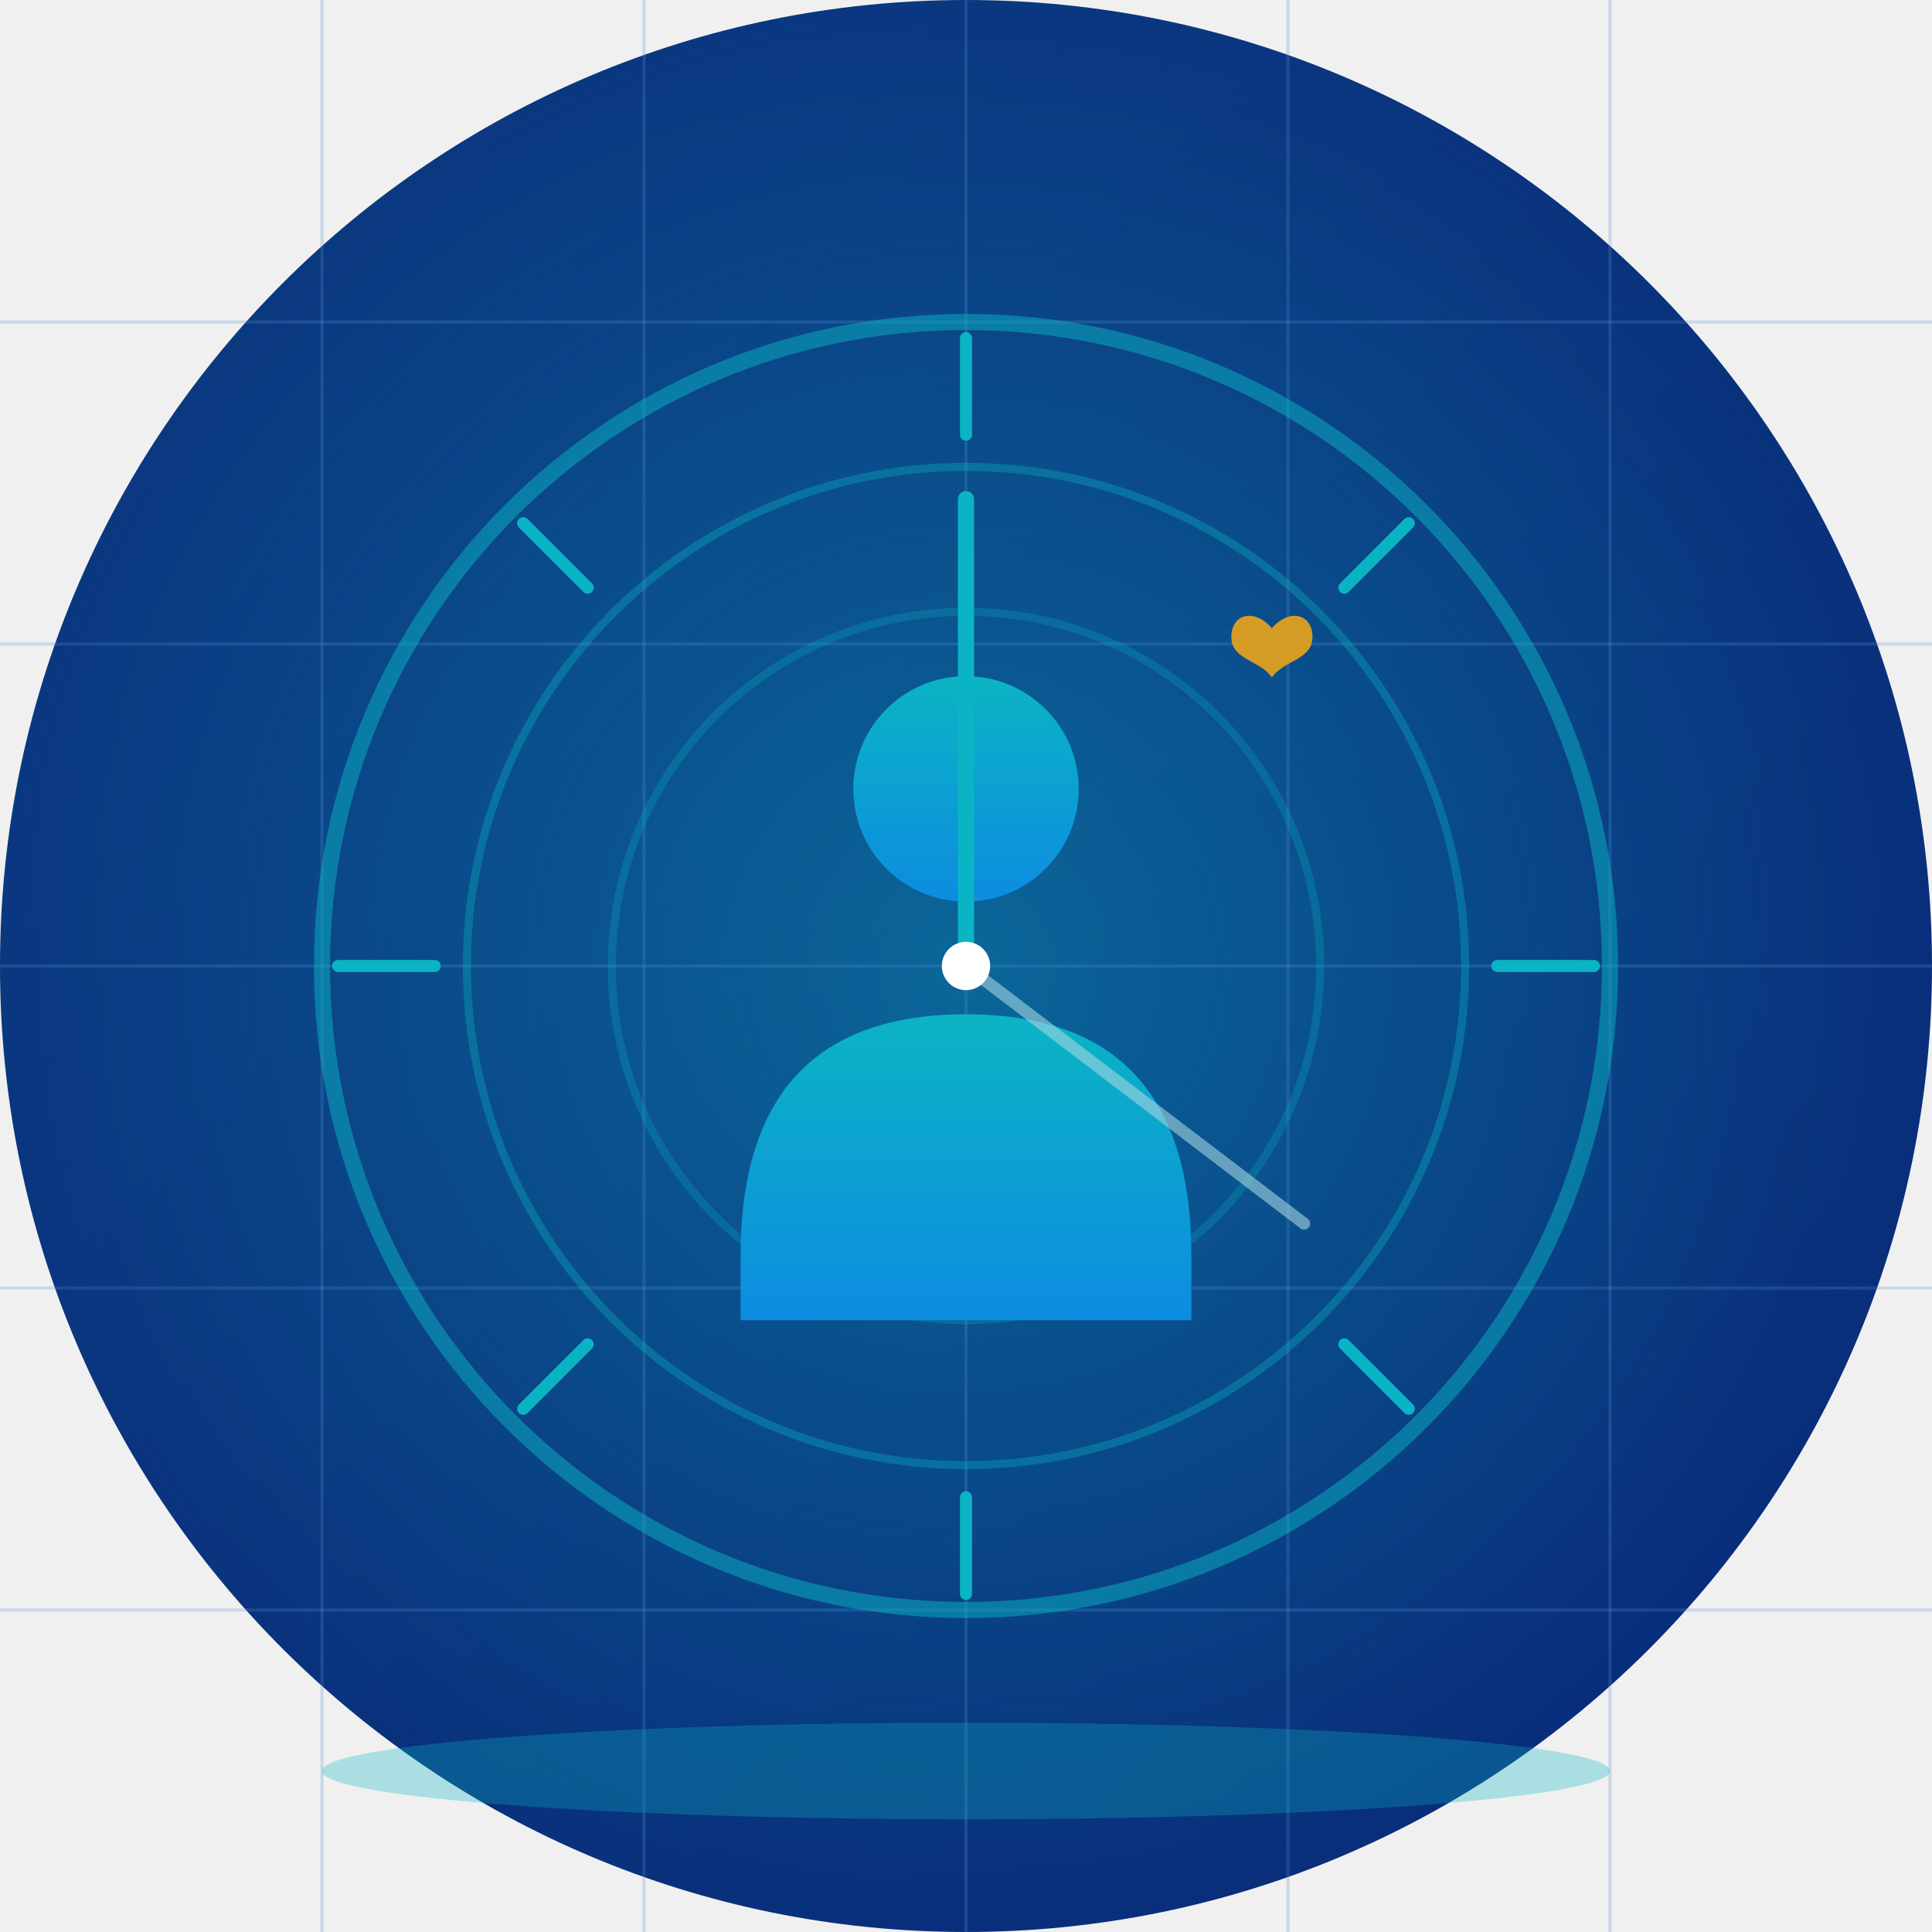
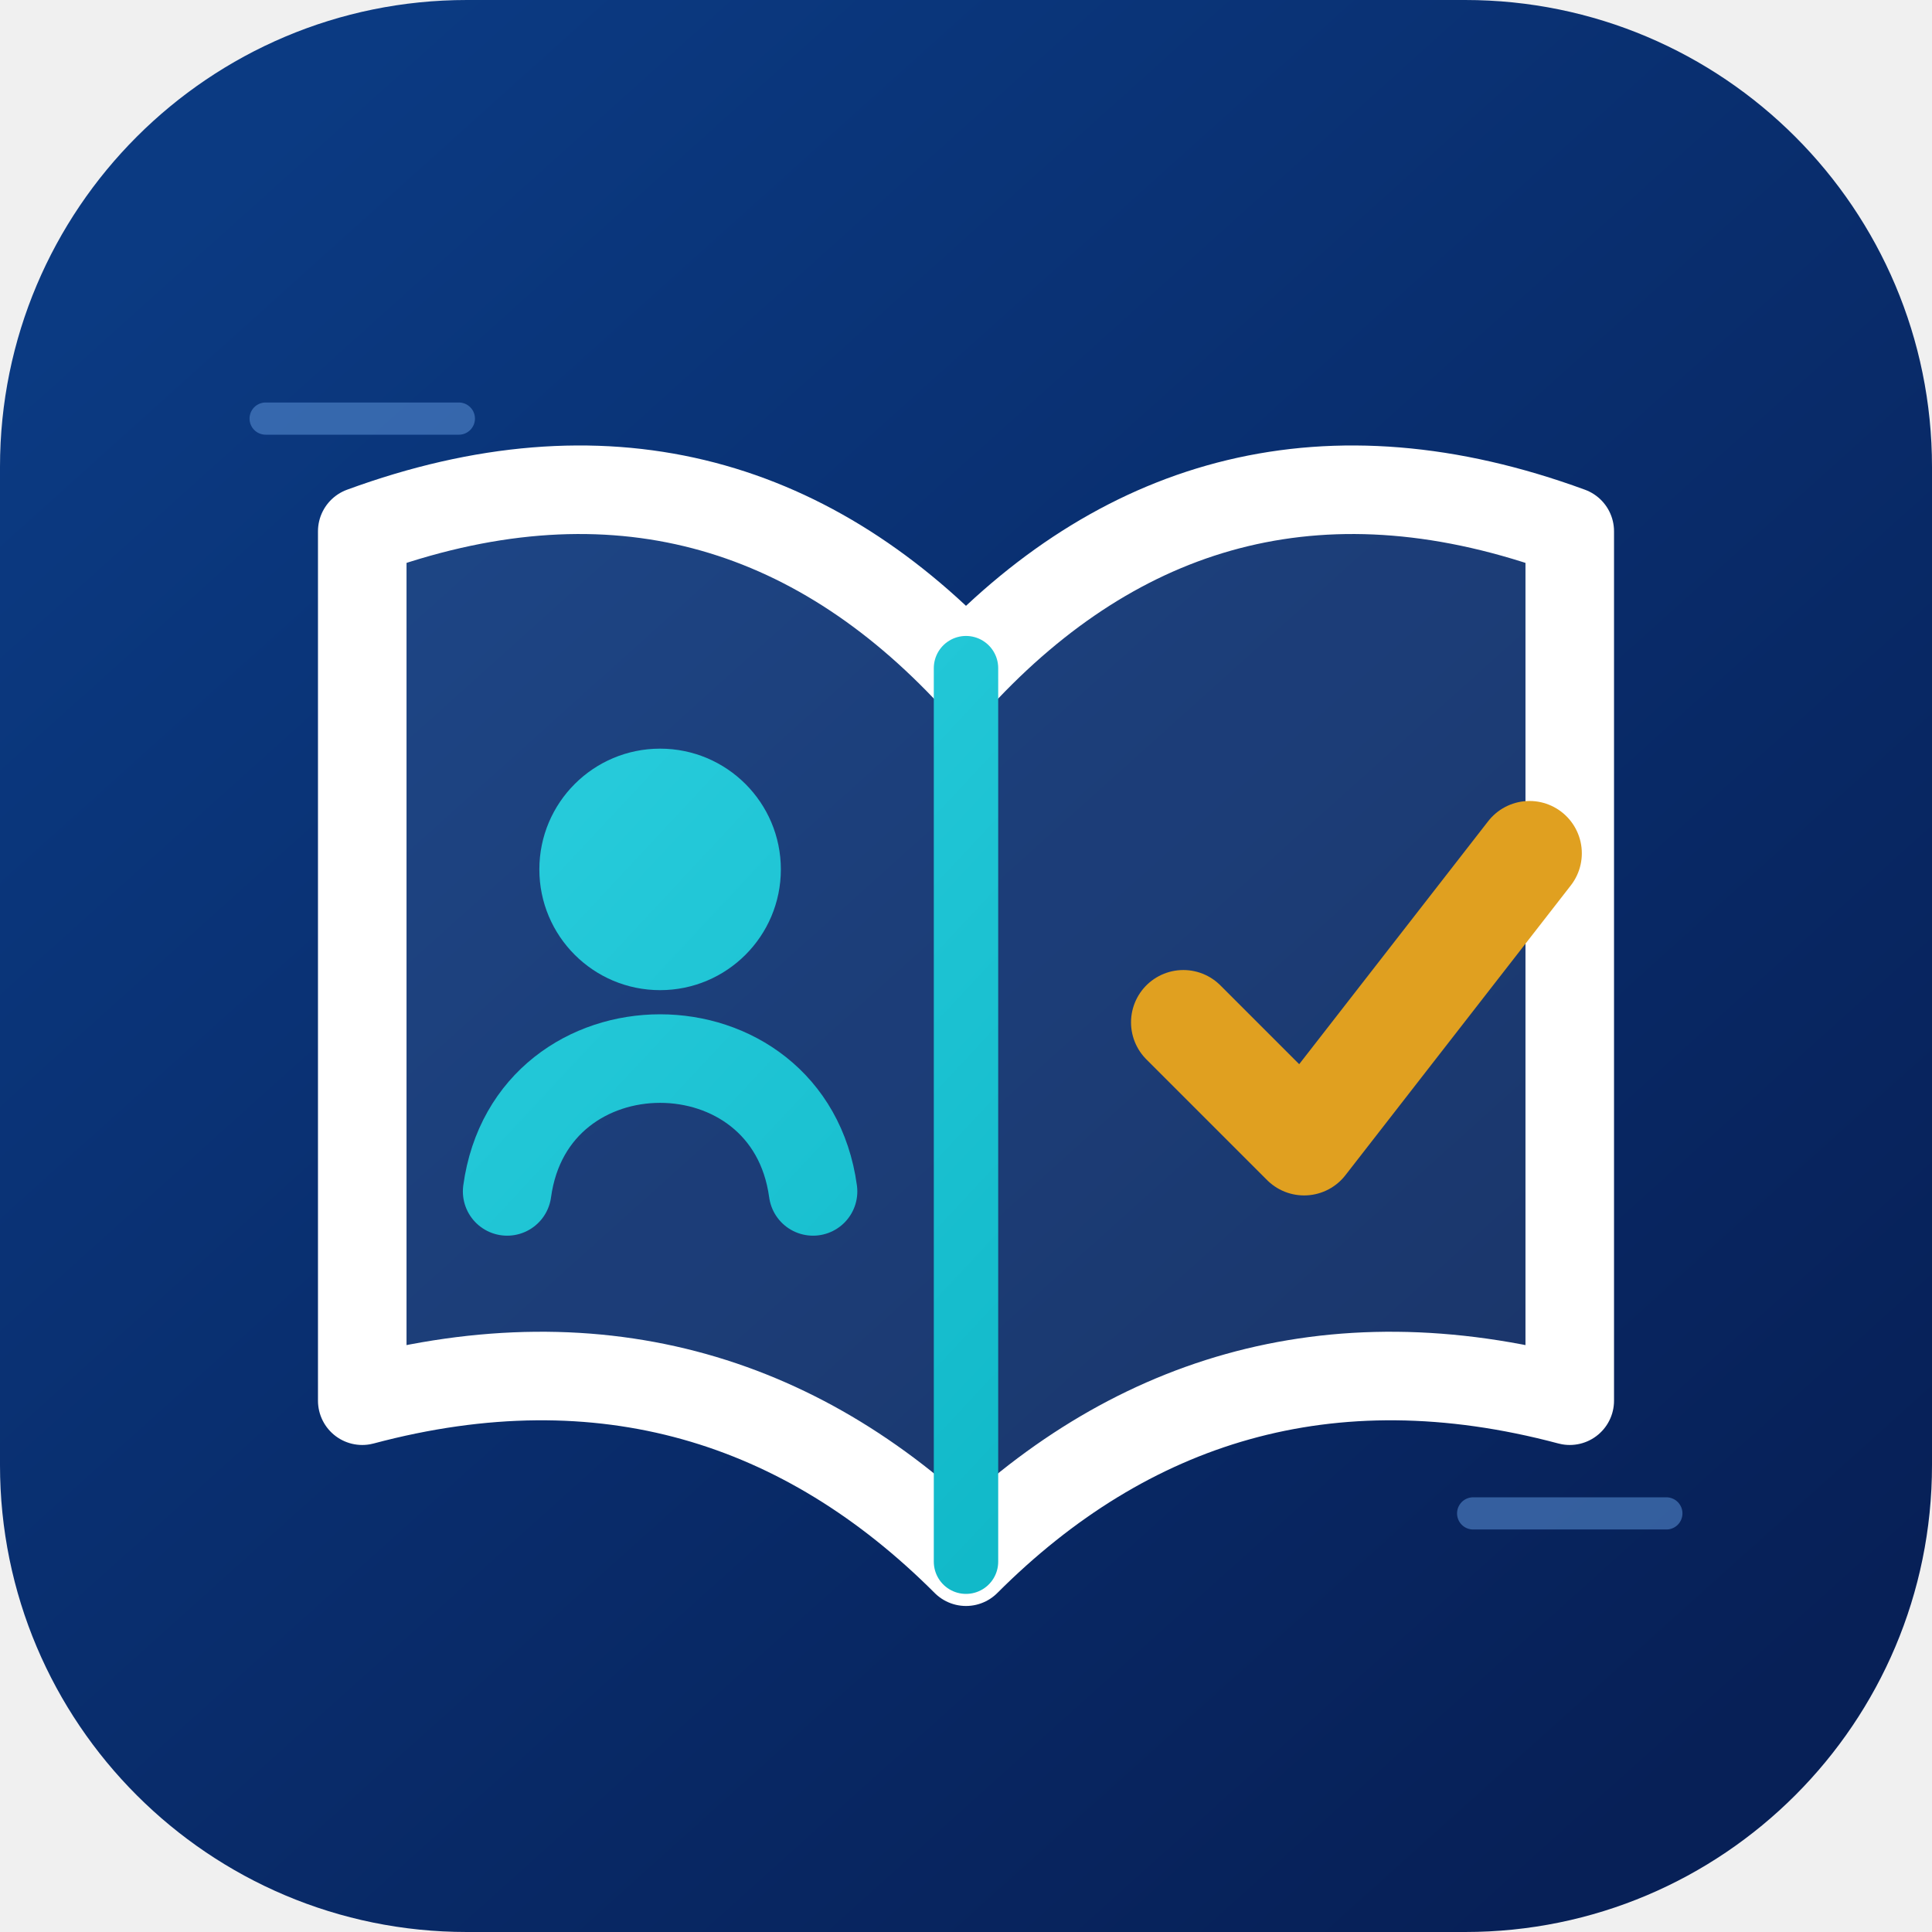
<svg xmlns="http://www.w3.org/2000/svg" viewBox="0 0 240 240" role="img" aria-label="辅导员工作台 Logo">
  <defs>
-     <linearGradient id="bg" x1="0" y1="0" x2="1" y2="1">
-       <stop offset="0%" stop-color="#0b3a82" />
-       <stop offset="100%" stop-color="#082a78" />
+     <linearGradient id="bg" x1="30" y1="20" x2="210" y2="220" gradientUnits="userSpaceOnUse">
+       <stop stop-color="#0b3a82" />
+       <stop offset="1" stop-color="#072057" />
    </linearGradient>
-     <linearGradient id="accent" x1="0" y1="0" x2="0" y2="1">
-       <stop offset="0%" stop-color="#0bb4c4" />
-       <stop offset="100%" stop-color="#0d8ce0" />
+     <linearGradient id="signal" x1="55" y1="68" x2="175" y2="180" gradientUnits="userSpaceOnUse">
+       <stop stop-color="#2dd0e0" />
+       <stop offset="1" stop-color="#0bb4c4" />
    </linearGradient>
-     <radialGradient id="glow" cx="0.5" cy="0.5" r="0.5">
-       <stop offset="0%" stop-color="#0bb4c4" stop-opacity="0.4" />
-       <stop offset="100%" stop-color="#0bb4c4" stop-opacity="0" />
-     </radialGradient>
  </defs>
-   <circle cx="120" cy="120" r="120" fill="url(#bg)" />
-   <circle cx="120" cy="120" r="120" fill="url(#glow)" />
-   <g stroke="#5a90d6" stroke-width="0.4" stroke-opacity="0.25" fill="none">
-     <line x1="0" y1="40" x2="240" y2="40" />
-     <line x1="0" y1="80" x2="240" y2="80" />
-     <line x1="0" y1="120" x2="240" y2="120" />
-     <line x1="0" y1="160" x2="240" y2="160" />
-     <line x1="0" y1="200" x2="240" y2="200" />
-     <line x1="40" y1="0" x2="40" y2="240" />
-     <line x1="80" y1="0" x2="80" y2="240" />
-     <line x1="120" y1="0" x2="120" y2="240" />
-     <line x1="160" y1="0" x2="160" y2="240" />
-     <line x1="200" y1="0" x2="200" y2="240" />
-   </g>
-   <g transform="translate(120, 120)">
-     <circle cx="0" cy="0" r="80" fill="none" stroke="#0bb4c4" stroke-width="2" stroke-opacity="0.5" />
-     <circle cx="0" cy="0" r="62" fill="none" stroke="#0bb4c4" stroke-width="1" stroke-opacity="0.35" />
-     <circle cx="0" cy="0" r="44" fill="none" stroke="#0bb4c4" stroke-width="1" stroke-opacity="0.25" />
-     <g stroke="#0bb4c4" stroke-width="1.5" stroke-linecap="round">
-       <line x1="0" y1="-78" x2="0" y2="-66" />
-       <line x1="55" y1="-55" x2="47" y2="-47" />
-       <line x1="78" y1="0" x2="66" y2="0" />
-       <line x1="55" y1="55" x2="47" y2="47" />
-       <line x1="0" y1="78" x2="0" y2="66" />
-       <line x1="-55" y1="55" x2="-47" y2="47" />
-       <line x1="-78" y1="0" x2="-66" y2="0" />
-       <line x1="-55" y1="-55" x2="-47" y2="-47" />
-     </g>
-     <circle cx="0" cy="-22" r="14" fill="url(#accent)" />
-     <path d="M -28 36 Q -28 6 0 6 Q 28 6 28 36 L 28 44 L -28 44 Z" fill="url(#accent)" />
-     <g transform="translate(38, -38) scale(0.18)">
-       <path d="M 0 12 C -8 0, -28 0, -28 -16 C -28 -32, -12 -36, 0 -22 C 12 -36, 28 -32, 28 -16 C 28 0, 8 0, 0 12 Z" fill="#e0a020" opacity="0.95" />
-     </g>
-     <line x1="0" y1="0" x2="0" y2="-58" stroke="#0bb4c4" stroke-width="2" stroke-linecap="round" />
-     <line x1="0" y1="0" x2="42" y2="32" stroke="#a3d5e0" stroke-width="1.5" stroke-linecap="round" opacity="0.6" />
-     <circle cx="0" cy="0" r="3" fill="#ffffff" />
-   </g>
-   <ellipse cx="120" cy="220" rx="80" ry="6" fill="#0bb4c4" opacity="0.3" />
+   <rect width="240" height="240" rx="58" fill="url(#bg)" />
+   <path d="M45 66c30-11 55-4 75 17 20-21 45-28 75-17v108c-30-8-55 0-75 20-20-20-45-28-75-20z" fill="#fff" fill-opacity=".08" stroke="#fff" stroke-width="11" stroke-linejoin="round" />
+   <path d="M120 83v111" stroke="url(#signal)" stroke-width="8" stroke-linecap="round" />
+   <circle cx="82" cy="108" r="15" fill="url(#signal)" />
+   <path d="M63 148c3-22 35-22 38 0" fill="none" stroke="url(#signal)" stroke-width="11" stroke-linecap="round" />
+   <path d="m147 127 15 15 28-36" fill="none" stroke="#e0a020" stroke-width="13" stroke-linecap="round" stroke-linejoin="round" />
+   <path d="M33 52h24M183 188h24" stroke="#5a90d6" stroke-width="4" stroke-linecap="round" opacity=".55" />
</svg>
